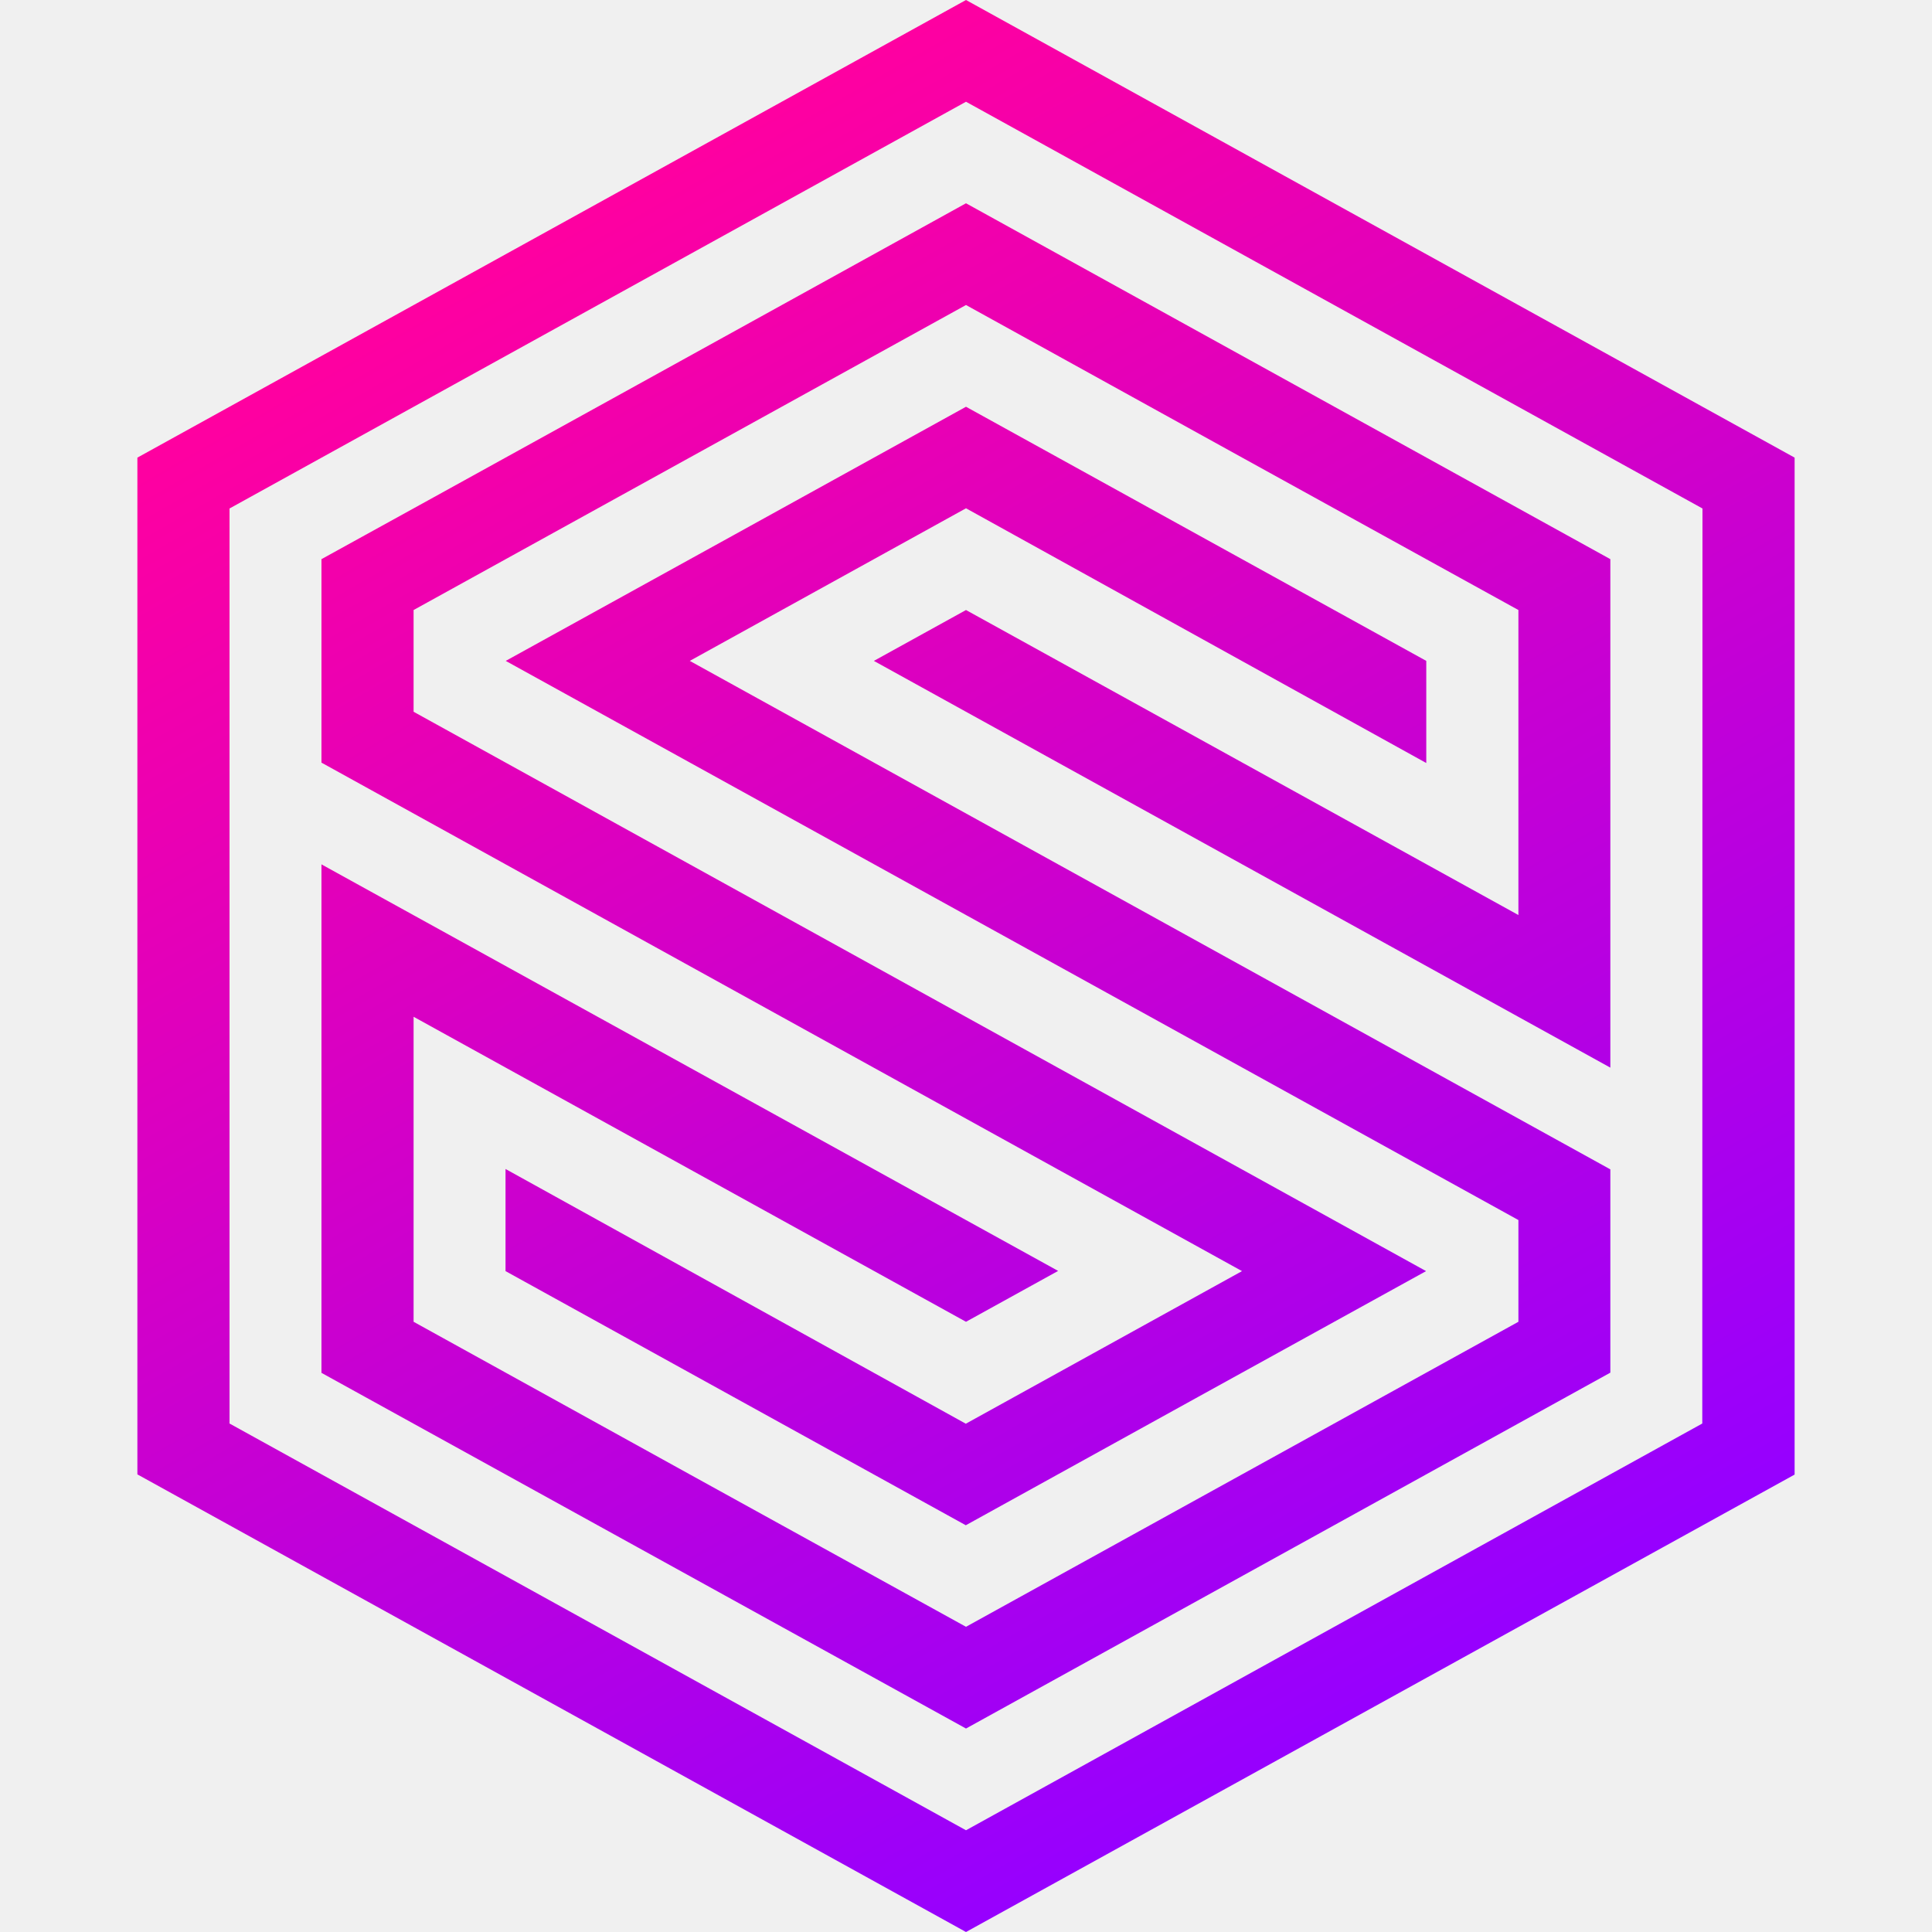
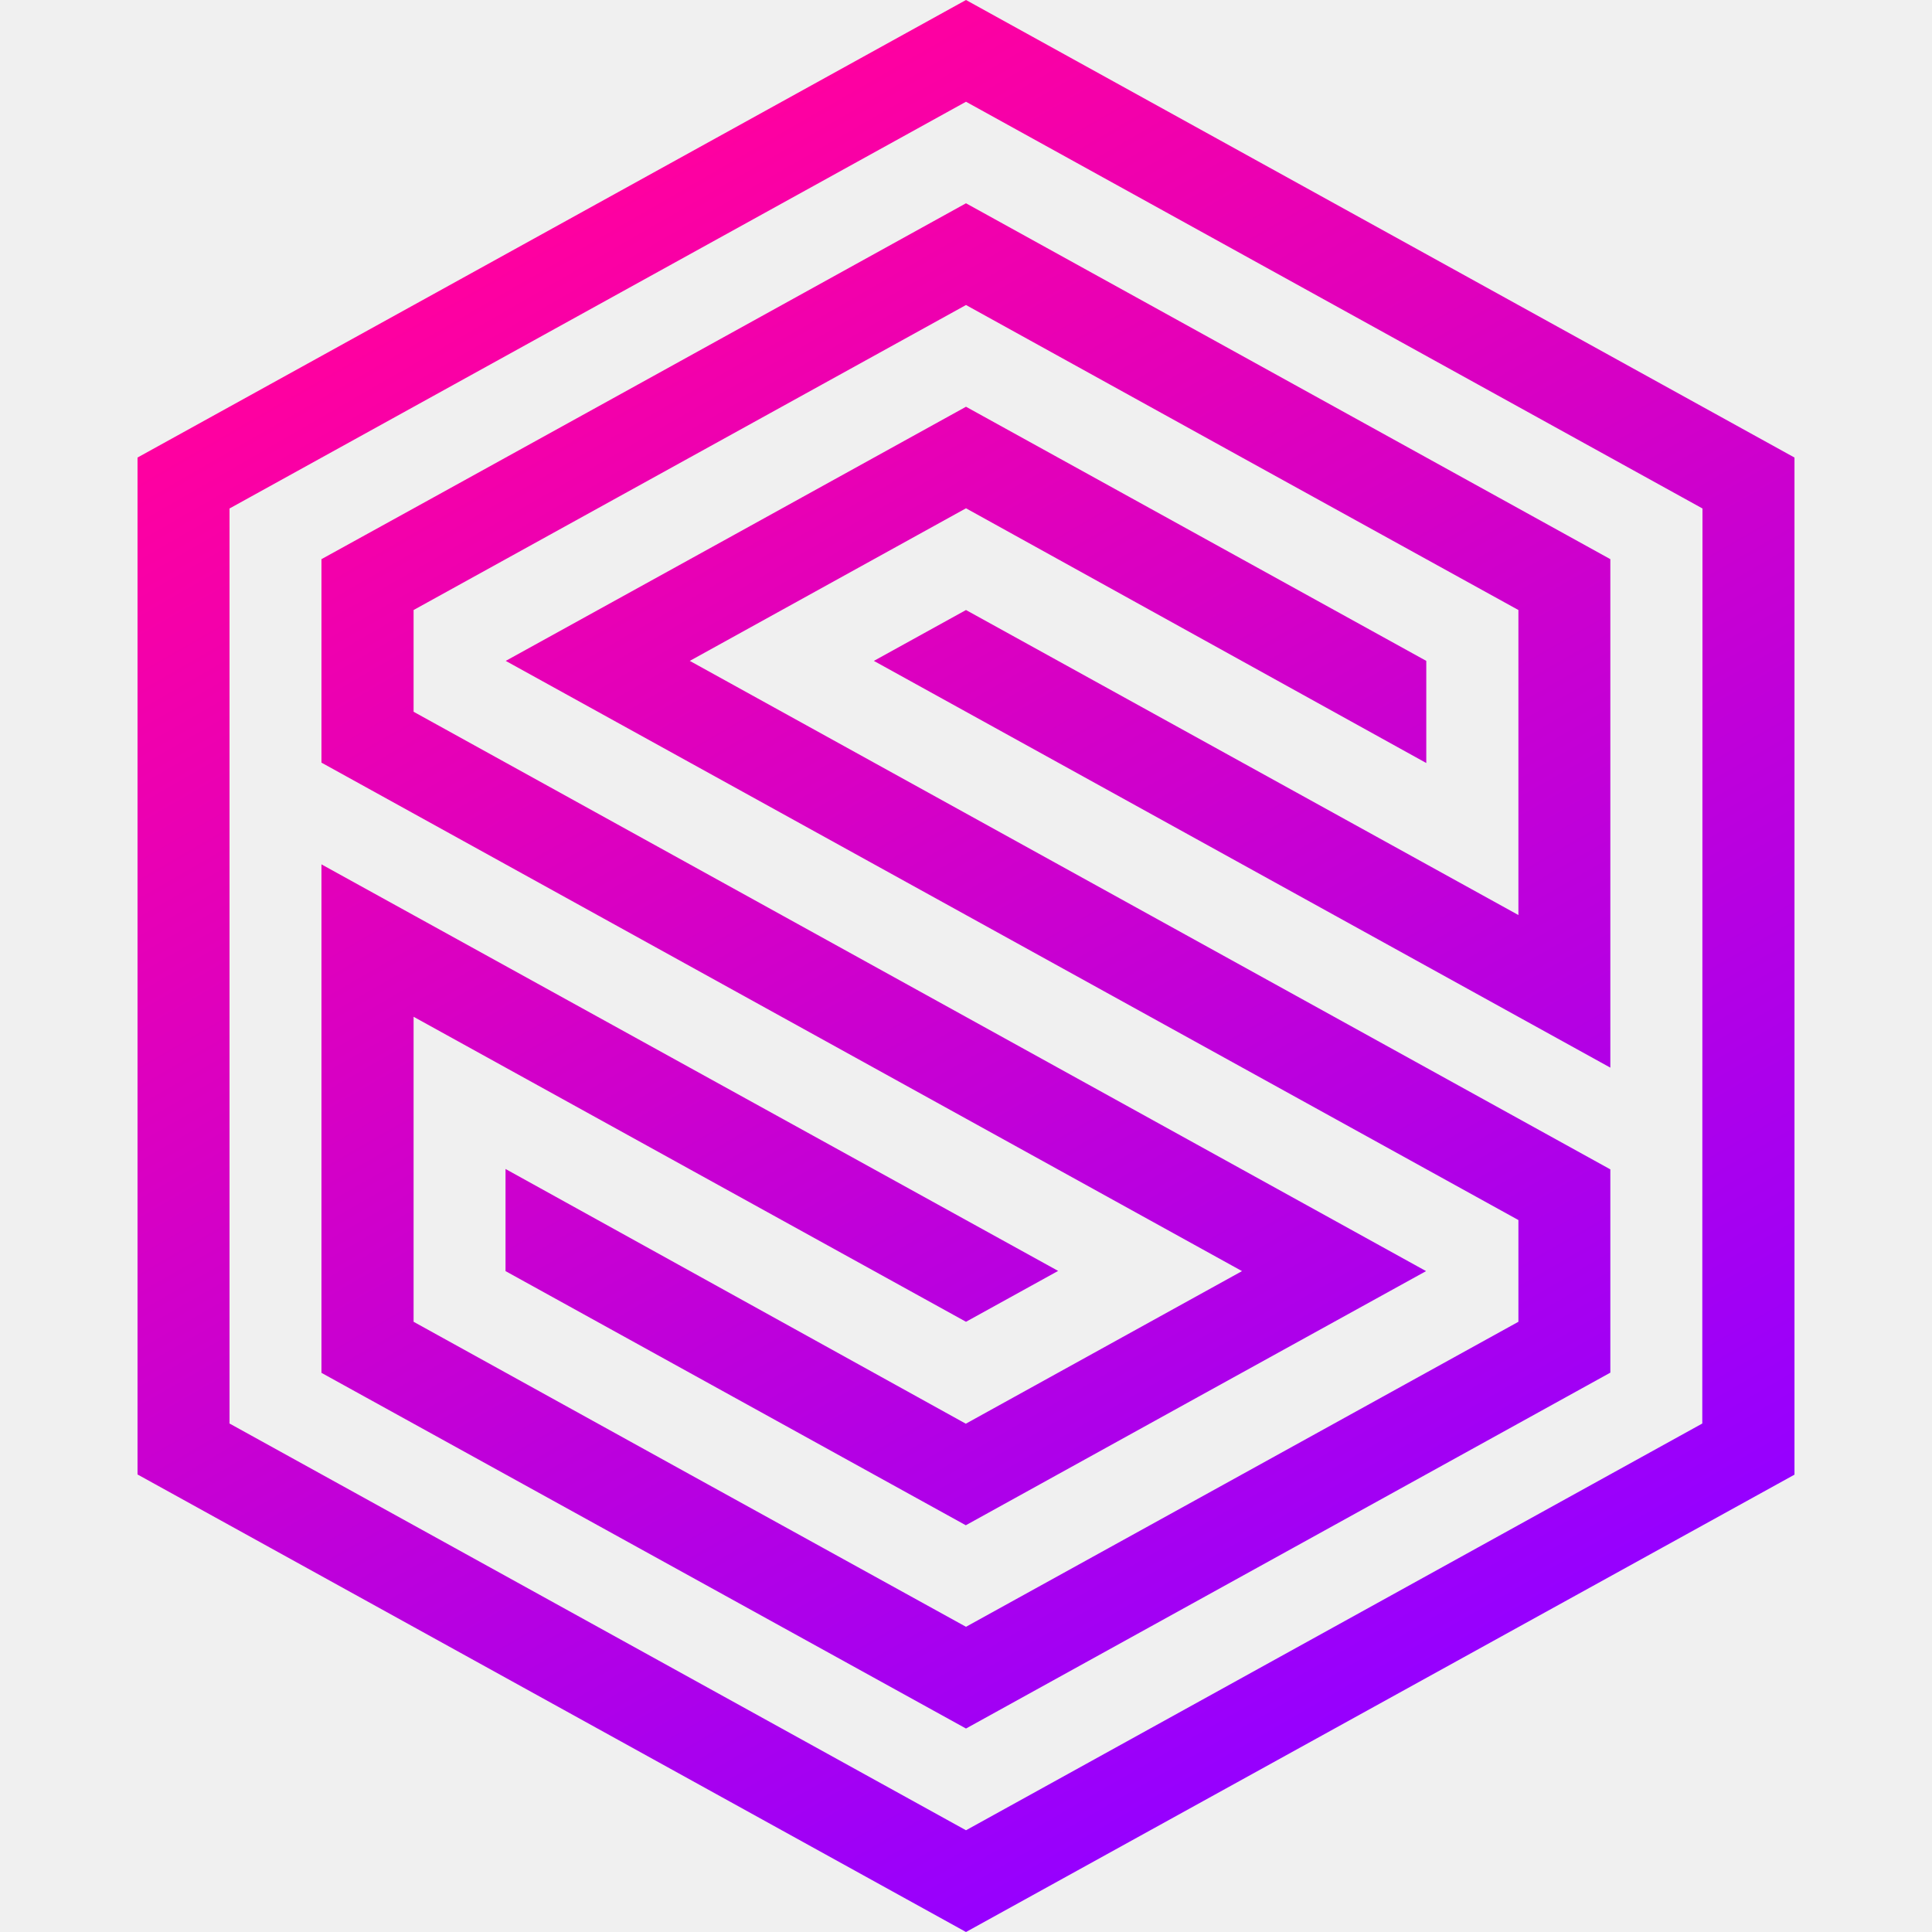
- <svg xmlns="http://www.w3.org/2000/svg" width="900" height="900" viewBox="0 0 900 900" fill="none">
-   <g clip-path="url(#clip0_2003_6)">
-     <path d="M750.161 544.739L321.333 307.868L450 236.779L664.414 355.444V307.868L450 189.479C418.109 207.113 263.985 292.254 235.586 307.868C261.963 322.472 538.964 475.395 707.333 568.344V615.736C684.449 628.411 450 757.822 450 757.822C385.85 722.461 256.724 651.189 192.667 615.736V473.65L450 615.736L492.92 592.04L149.747 402.653V639.524L450 805.215C479.593 788.866 728.288 651.556 750.161 639.433V544.739ZM450 0L64 213.175V686.825L450 900L836 686.917V213.175L450 0ZM792.989 663.129L450 852.607L106.92 663.129V236.871L450 47.393L793.08 236.871L792.989 663.129ZM149.747 260.476V355.261L578.575 592.132L449.908 663.221L235.494 544.556V592.132L449.908 710.521C481.799 692.887 635.923 607.746 664.322 592.132C637.945 577.528 361.036 424.605 192.667 331.564V284.172C215.551 271.497 450 142.086 450 142.086C514.058 177.539 643.184 248.811 707.333 284.172V426.258L450 284.172L407.08 307.868L750.161 497.347V260.476L450 94.693C420.315 111.134 171.712 248.444 149.747 260.476Z" fill="url(#paint0_linear_2003_6)" />
+ <svg xmlns="http://www.w3.org/2000/svg" width="200" height="200" viewBox="0 0 200 200" fill="none">
+   <mask id="mask0_2004_8" style="mask-type:luminance" maskUnits="userSpaceOnUse" x="14" y="0" width="172" height="200">
+     <path d="M185.778 0H14.222V200H185.778V0Z" fill="white" />
+   </mask>
+   <g mask="url(#mask0_2004_8)">
+     <path d="M166.702 121.053L71.407 68.415L100 52.618L147.648 78.988V68.415L100 42.106C92.913 46.025 58.663 64.945 52.352 68.415C58.214 71.66 119.77 105.643 157.185 126.299V136.83C152.1 139.647 100 168.405 100 168.405C85.744 160.547 57.05 144.709 42.815 136.83V105.256L100 136.83L109.538 131.564L33.277 89.478V142.116L100 178.937C106.576 175.304 161.842 144.79 166.702 142.096V121.053ZM100 0L14.222 47.372V152.628L100 200L185.778 152.648V47.372L100 0ZM176.22 147.362L100 189.468L23.76 147.362V52.638L100 10.532L176.24 52.638L176.22 147.362ZM33.277 57.884V78.947L128.572 131.585L99.98 147.382L52.332 121.012V131.585L99.98 157.894C107.066 153.975 141.316 135.055 147.627 131.585C141.766 128.34 80.23 94.357 42.815 73.681V63.149C47.9 60.333 100 31.575 100 31.575C114.235 39.453 142.93 55.291 157.185 63.149V94.724L100 63.149L90.462 68.415L166.702 110.522V57.884L100 21.043C93.403 24.696 38.158 55.21 33.277 57.884Z" fill="url(#paint0_linear_2004_8)" />
  </g>
  <defs>
-     <linearGradient id="paint0_linear_2003_6" x1="250.886" y1="105.345" x2="648.772" y2="794.944" gradientUnits="userSpaceOnUse">
+     <linearGradient id="paint0_linear_2004_8" x1="55.752" y1="23.41" x2="144.171" y2="176.654" gradientUnits="userSpaceOnUse">
      <stop stop-color="#FF00A0" />
      <stop offset="1" stop-color="#9600FF" />
    </linearGradient>
-     <clipPath id="clip0_2003_6">
-       <rect width="772" height="900" fill="white" transform="translate(64)" />
-     </clipPath>
  </defs>
</svg>
